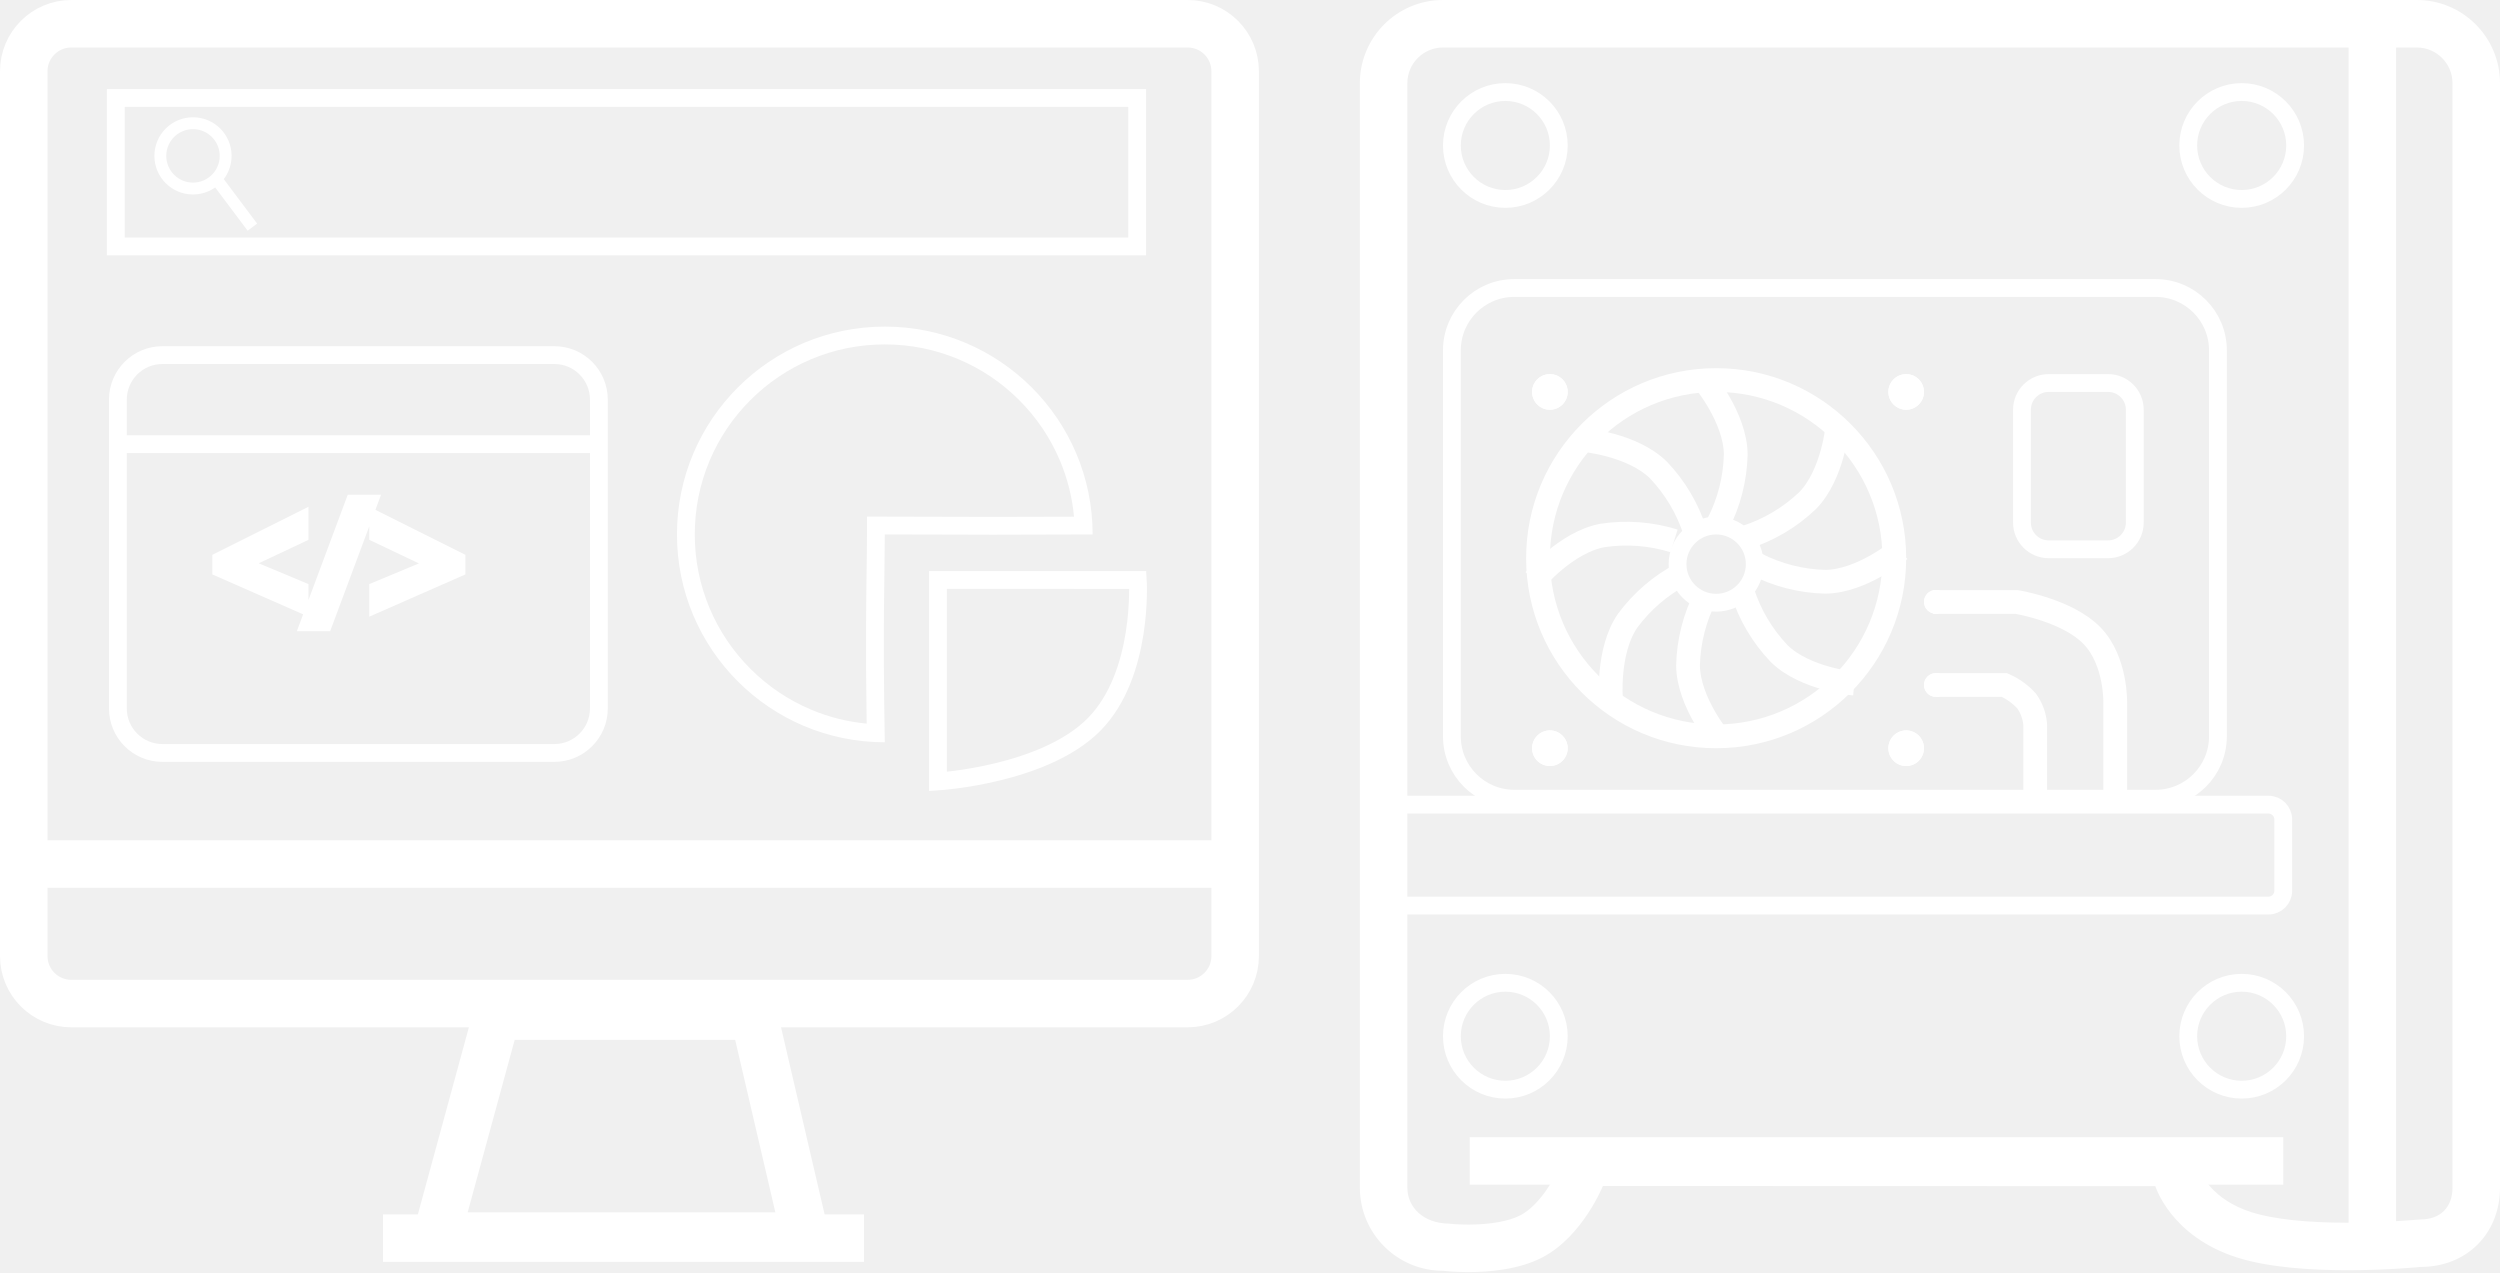
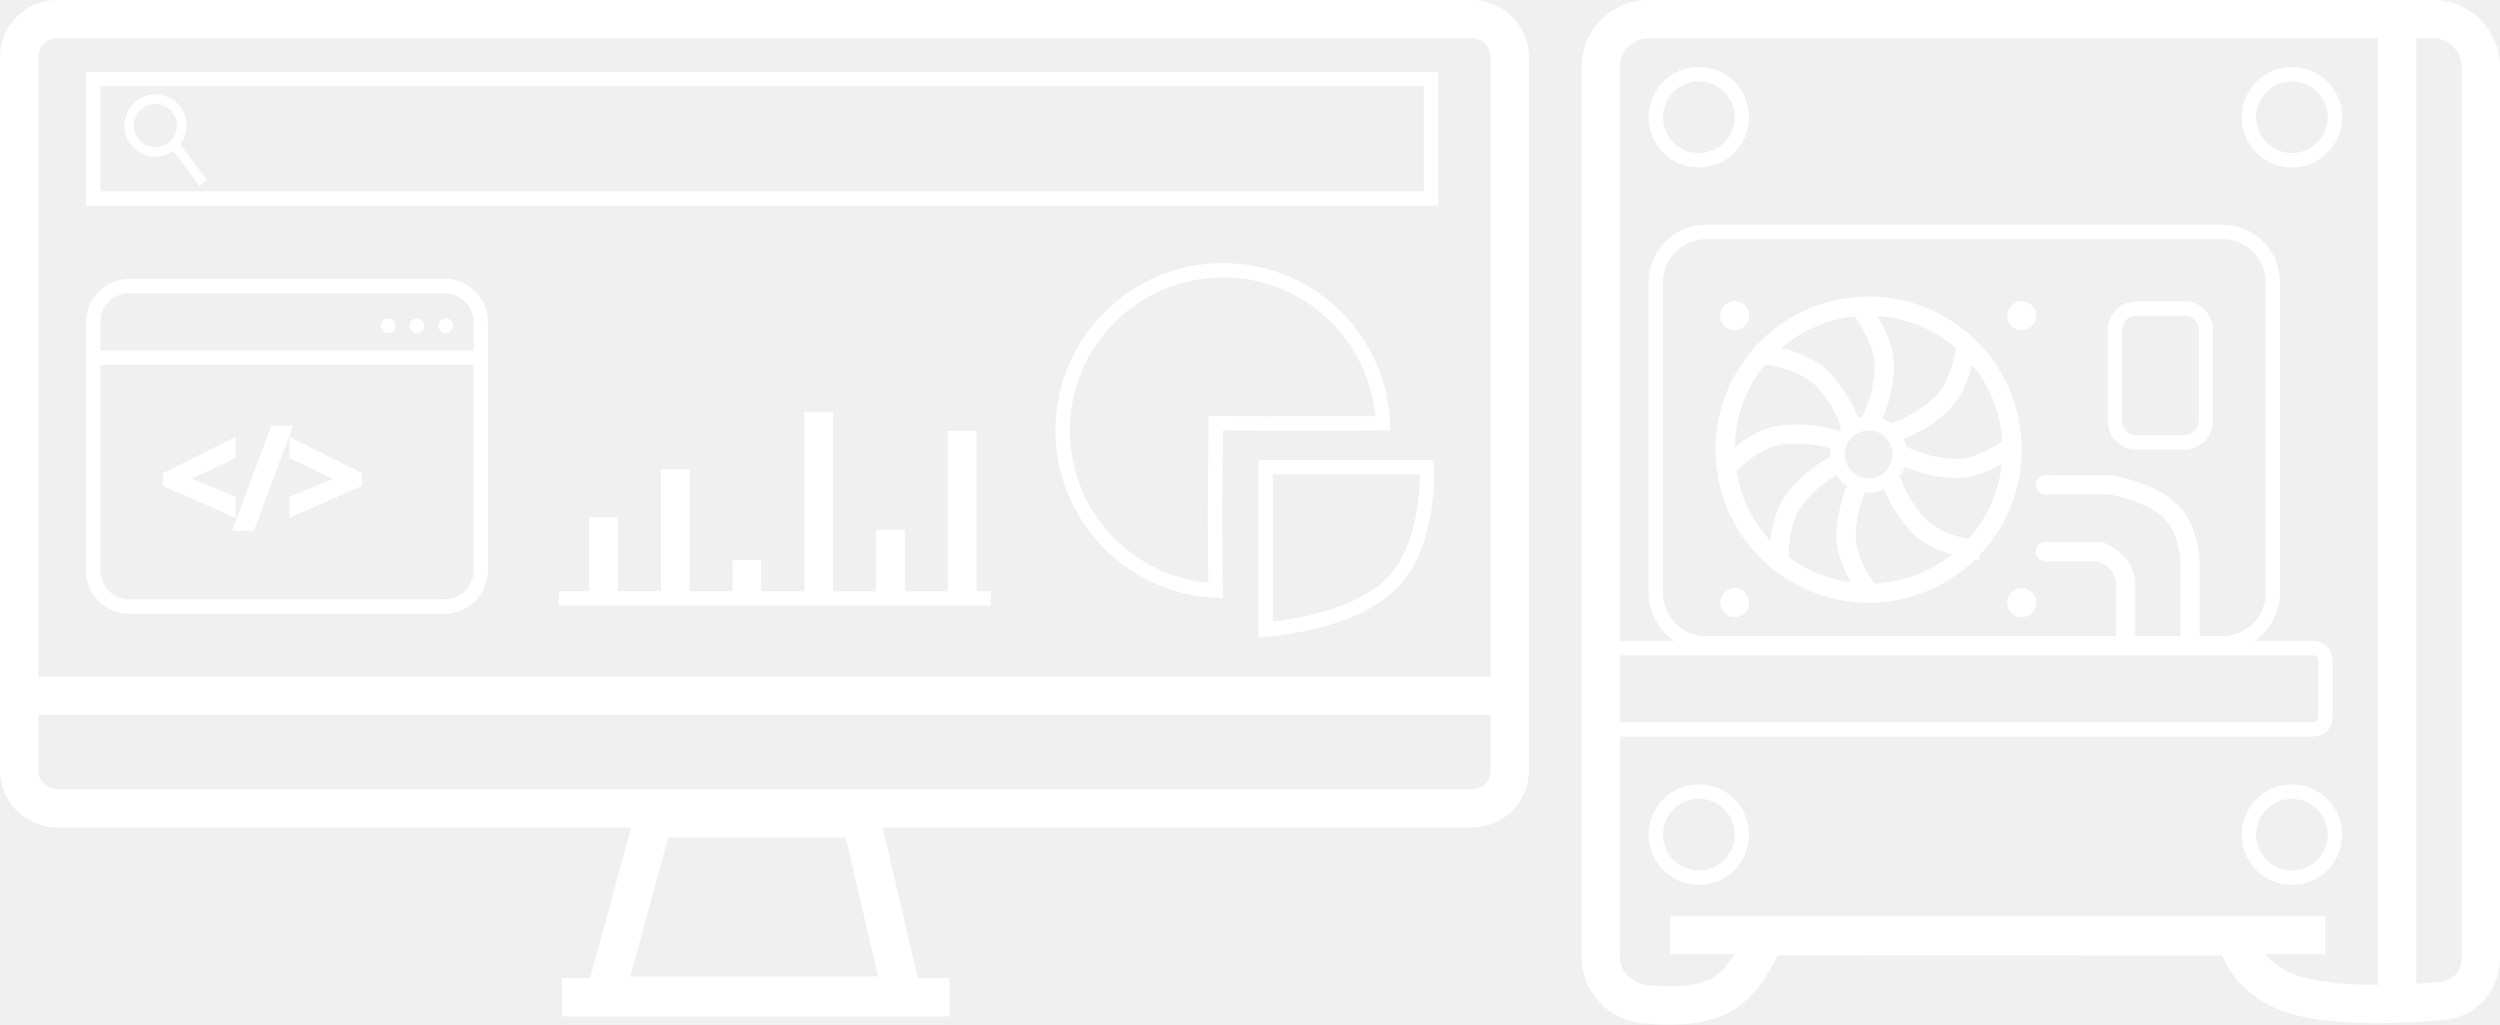
- <svg xmlns="http://www.w3.org/2000/svg" id="Component_8_3" data-name="Component 8 – 3" width="421" height="214.221" viewBox="0 0 421 214.221">
-   <g id="Monitor" transform="translate(-1121 -392)">
+ <svg xmlns="http://www.w3.org/2000/svg" id="Component_8_3" data-name="Component 8 – 3" width="522.675" height="214.221" viewBox="0 0 522.675 214.221">
+   <g id="Monitor">
    <g id="Screen">
-       <g id="Rectangle_51" data-name="Rectangle 51" transform="translate(1121 392)" fill="none" stroke="#fff" stroke-width="8">
-         <rect width="212" height="173" rx="12" stroke="none" />
-         <rect x="4" y="4" width="204" height="165" rx="8" fill="none" />
+       <g id="Rectangle_51" data-name="Rectangle 51" fill="none" stroke="#fff" stroke-width="8">
+         <rect width="319.674" height="173" rx="12" stroke="none" />
+         <rect x="4" y="4" width="311.674" height="165" rx="8" fill="none" />
      </g>
-       <line id="Line_74" data-name="Line 74" x2="208" transform="translate(1121.5 537.5)" fill="none" stroke="#fff" stroke-width="8" />
+       <line id="Line_74" data-name="Line 74" x2="315.674" transform="translate(0.5 145.5)" fill="none" stroke="#fff" stroke-width="8" />
    </g>
-     <g id="Stand">
-       <path id="Path_79" data-name="Path 79" d="M1262.619,1799.112l-10.1,37.043h62.089l-8.629-37.043Z" transform="translate(-58 -1236)" fill="none" stroke="#fff" stroke-width="8" />
-       <line id="Line_75" data-name="Line 75" x2="81" transform="translate(1185.5 600.5)" fill="none" stroke="#fff" stroke-width="8" />
+     <g id="Stand" transform="translate(117.515 171.112)">
+       <path id="Path_79" data-name="Path 79" d="M1262.619,1799.112l-10.1,37.043h62.089l-8.629-37.043Z" transform="translate(-1243.5 -1799.112)" fill="none" stroke="#fff" stroke-width="8" />
+       <line id="Line_75" data-name="Line 75" x2="81" transform="translate(0 37.388)" fill="none" stroke="#fff" stroke-width="8" />
    </g>
-     <g id="Content" transform="translate(0.351 38)">
-       <g id="Window" transform="translate(0 4.299)">
-         <g id="Rectangle_52" data-name="Rectangle 52" transform="translate(1139 408)" fill="none" stroke="#fff" stroke-width="3">
+     <g id="Content" transform="translate(18 15)">
+       <g id="Window" transform="translate(0 43.299)">
+         <g id="Rectangle_52" data-name="Rectangle 52" fill="none" stroke="#fff" stroke-width="3">
          <rect width="84" height="70" rx="9" stroke="none" />
          <rect x="1.5" y="1.5" width="81" height="67" rx="7.5" fill="none" />
        </g>
-         <line id="Line_76" data-name="Line 76" x2="83" transform="translate(1139.5 424.5)" fill="none" stroke="#fff" stroke-width="3" />
-         <path id="Path_80" data-name="Path 80" d="M1221.859,1677.675" transform="translate(-58 -1236)" fill="none" stroke="#fff" stroke-width="3" />
-         <text id="_" data-name="&lt;/&gt;" transform="translate(1156.5 454.5)" fill="#fff" stroke="#fff" stroke-width="3" font-size="28" font-family="SegoeUI, Segoe UI">
+         <line id="Line_76" data-name="Line 76" x2="83" transform="translate(0.5 16.5)" fill="none" stroke="#fff" stroke-width="3" />
+         <path id="Path_80" data-name="Path 80" d="M1221.859,1677.675" transform="translate(-1197 -1644)" fill="none" stroke="#fff" stroke-width="3" />
+         <text id="_" data-name="&lt;/&gt;" transform="translate(15.675 51.688)" fill="#fff" stroke="#fff" stroke-width="2" font-size="28" font-family="SegoeUI, Segoe UI">
          <tspan x="0" y="0">&lt;/&gt;</tspan>
        </text>
+         <g id="Ellipse_63" data-name="Ellipse 63" transform="translate(73.675 8.312)" fill="#fff" stroke="#fff" stroke-width="1">
+           <circle cx="1.5" cy="1.5" r="1.5" stroke="none" />
+           <circle cx="1.5" cy="1.5" r="1" fill="none" />
+         </g>
+         <g id="Ellipse_64" data-name="Ellipse 64" transform="translate(67.675 8.312)" fill="#fff" stroke="#fff" stroke-width="1">
+           <circle cx="1.5" cy="1.5" r="1.5" stroke="none" />
+           <circle cx="1.5" cy="1.5" r="1" fill="none" />
+         </g>
+         <g id="Ellipse_65" data-name="Ellipse 65" transform="translate(61.675 8.312)" fill="#fff" stroke="#fff" stroke-width="1">
+           <circle cx="1.5" cy="1.5" r="1.5" stroke="none" />
+           <circle cx="1.5" cy="1.5" r="1" fill="none" />
+         </g>
      </g>
-       <g id="Chart">
-         <path id="Path_81" data-name="Path 81" d="M1278.6,457.669V491.6s17.853-1.094,26.267-9.576,7.388-24.352,7.388-24.352Z" transform="translate(0 -6)" fill="none" stroke="#fff" stroke-width="3" />
-         <g id="Path_82" data-name="Path 82" transform="translate(1234.649 409)" fill="none">
+       <g id="Chart" transform="translate(202.674 40)">
+         <path id="Path_81" data-name="Path 81" d="M1278.6,457.669V491.6s17.853-1.094,26.267-9.576,7.388-24.352,7.388-24.352Z" transform="translate(-1234.649 -415)" fill="none" stroke="#fff" stroke-width="3" />
+         <g id="Path_82" data-name="Path 82" fill="none">
          <path d="M35,0A35,35,0,0,1,70,35c-25.707.091-14.743.018-35,0-.009,6.945-.361,14.9,0,35A35,35,0,0,1,35,0Z" stroke="none" />
          <path d="M 35 3 C 30.679 3 26.488 3.846 22.545 5.513 C 18.735 7.125 15.312 9.433 12.373 12.373 C 9.433 15.312 7.125 18.735 5.513 22.545 C 3.846 26.488 3 30.679 3 35 C 3 39.321 3.846 43.512 5.513 47.455 C 7.125 51.265 9.433 54.688 12.373 57.627 C 15.312 60.567 18.735 62.875 22.545 64.487 C 25.553 65.759 28.704 66.552 31.947 66.857 C 31.754 54.135 31.86 46.64 31.938 41.056 C 31.97 38.805 31.998 36.861 32 34.996 L 32.004 31.997 L 35.003 32 C 42.565 32.007 45.807 32.021 48.174 32.032 C 49.811 32.039 51.104 32.045 53.163 32.045 C 55.832 32.045 59.795 32.035 66.863 32.011 C 66.563 28.745 65.767 25.572 64.487 22.545 C 62.875 18.735 60.567 15.312 57.627 12.373 C 54.688 9.433 51.265 7.125 47.455 5.513 C 43.512 3.846 39.321 3 35 3 M 35 0 C 54.33 0 70 15.67 70 35 C 60.572 35.033 56.076 35.045 53.163 35.045 C 48.135 35.045 47.827 35.011 35 35 C 34.991 41.945 34.639 49.903 35 70 C 15.67 70 0 54.33 0 35 C 0 15.67 15.67 0 35 0 Z" stroke="none" fill="#fff" />
        </g>
      </g>
-       <g id="Search" transform="translate(-0.351 -38)">
-         <g id="Rectangle_53" data-name="Rectangle 53" transform="translate(1139 407)" fill="none" stroke="#fff" stroke-width="3">
-           <rect width="175" height="28" stroke="none" />
-           <rect x="1.5" y="1.5" width="172" height="25" fill="none" />
+       <g id="Search">
+         <g id="Rectangle_53" data-name="Rectangle 53" fill="none" stroke="#fff" stroke-width="3">
+           <rect width="282.674" height="28" stroke="none" />
+           <rect x="1.5" y="1.5" width="279.674" height="25" fill="none" />
        </g>
-         <g id="Icon" transform="translate(0 1.75)">
-           <g id="Ellipse_50" data-name="Ellipse 50" transform="translate(1147 410)" fill="none" stroke="#fff" stroke-width="2">
+         <g id="Icon" transform="translate(8 4.75)">
+           <g id="Ellipse_50" data-name="Ellipse 50" fill="none" stroke="#fff" stroke-width="2">
            <circle cx="6.5" cy="6.5" r="6.5" stroke="none" />
            <circle cx="6.5" cy="6.5" r="5.5" fill="none" />
          </g>
-           <line id="Line_77" data-name="Line 77" x2="6" y2="8" transform="translate(1157.5 420.5)" fill="none" stroke="#fff" stroke-width="2" />
+           <line id="Line_77" data-name="Line 77" x2="6" y2="8" transform="translate(10.5 10.5)" fill="none" stroke="#fff" stroke-width="2" />
        </g>
      </g>
+       <line id="Line_80" data-name="Line 80" x2="90.337" transform="translate(98.837 110.111)" fill="none" stroke="#fff" stroke-width="3" />
+       <line id="Line_81" data-name="Line 81" y1="17" transform="translate(108.175 93.111)" fill="none" stroke="#fff" stroke-width="6" />
+       <line id="Line_82" data-name="Line 82" y1="27" transform="translate(123.175 83.111)" fill="none" stroke="#fff" stroke-width="6" />
+       <line id="Line_83" data-name="Line 83" y1="7.5" transform="translate(138.175 102.111)" fill="none" stroke="#fff" stroke-width="6" />
+       <line id="Line_84" data-name="Line 84" y1="39" transform="translate(153.175 71.111)" fill="none" stroke="#fff" stroke-width="6" />
+       <path id="Path_96" data-name="Path 96" d="M98.837,110.111" fill="none" stroke="#707070" stroke-width="1" />
+       <path id="Path_97" data-name="Path 97" d="M0,17V2.658" transform="translate(168.175 93.111)" fill="none" stroke="#fff" stroke-width="6" />
+       <line id="Line_86" data-name="Line 86" y1="35" transform="translate(183.175 75.111)" fill="none" stroke="#fff" stroke-width="6" />
    </g>
  </g>
-   <g id="Case" transform="translate(-1121 -392)">
-     <g id="Path_83" data-name="Path 83" transform="translate(1350 392)" fill="none">
+   <g id="Case" transform="translate(330.675)">
+     <g id="Path_83" data-name="Path 83" fill="none">
      <path d="M14,0H178a14,14,0,0,1,14,14V200a12.91,12.91,0,0,1-13.343,13.349s-19.606,2-30.873-1.566-13.823-12.035-13.823-12.035l-93.035-.03s-3.377,8.415-10.109,11.985S14,214,14,214A14,14,0,0,1,0,200V14A14,14,0,0,1,14,0Z" stroke="none" />
      <path d="M 14 8 C 10.692 8 8 10.692 8 14 L 8 200 C 8 203.308 10.692 206 14.977 206.06 C 15.156 206.081 16.457 206.221 18.278 206.221 C 21.966 206.221 25.17 205.644 27.068 204.637 C 30.367 202.887 32.894 198.2 33.502 196.739 L 35.517 191.717 L 40.928 191.719 L 133.964 191.748 L 139.904 191.75 L 141.62 197.438 C 141.633 197.482 143.382 202.001 150.196 204.156 C 153.819 205.301 159.406 205.907 166.353 205.907 C 172.636 205.907 177.695 205.406 178.657 205.349 C 181.953 205.349 184 203.3 184 200 L 184 14 C 184 10.692 181.308 8 178 8 L 14 8 M 14 -1.52587890625e-05 L 178 -1.52587890625e-05 C 185.732 -1.52587890625e-05 192 6.268 192 14 L 192 200 C 192 207.732 186.389 213.349 178.657 213.349 C 178.657 213.349 173.18 213.907 166.353 213.907 C 160.262 213.907 153.096 213.463 147.784 211.783 C 136.517 208.221 133.961 199.748 133.961 199.748 L 40.926 199.719 C 40.926 199.719 37.548 208.134 30.817 211.704 C 26.89 213.787 21.82 214.221 18.278 214.221 C 15.75 214.221 14 214 14 214 C 6.268 214 0 207.732 0 200 L 0 14 C 0 6.268 6.268 -1.52587890625e-05 14 -1.52587890625e-05 Z" stroke="none" fill="#fff" />
    </g>
-     <path id="Path_95" data-name="Path 95" d="M0,0H137" transform="translate(1368.5 587.5)" fill="none" stroke="#fff" stroke-width="8" />
-     <path id="Path_94" data-name="Path 94" d="M0,0V212" transform="translate(1520.5 392.5)" fill="none" stroke="#fff" stroke-width="8" />
-     <g id="Mounts">
-       <g id="Ellipse_51" data-name="Ellipse 51" transform="translate(1364 406)" fill="none" stroke="#fff" stroke-width="3">
+     <path id="Path_95" data-name="Path 95" d="M0,0H137" transform="translate(18.5 195.5)" fill="none" stroke="#fff" stroke-width="8" />
+     <path id="Path_94" data-name="Path 94" d="M0,0V212" transform="translate(170.5 0.5)" fill="none" stroke="#fff" stroke-width="8" />
+     <g id="Mounts" transform="translate(14 14)">
+       <g id="Ellipse_51" data-name="Ellipse 51" fill="none" stroke="#fff" stroke-width="3">
        <circle cx="10.5" cy="10.5" r="10.5" stroke="none" />
        <circle cx="10.5" cy="10.5" r="9" fill="none" />
      </g>
-       <g id="Ellipse_52" data-name="Ellipse 52" transform="translate(1488 406)" fill="none" stroke="#fff" stroke-width="3">
+       <g id="Ellipse_52" data-name="Ellipse 52" transform="translate(124)" fill="none" stroke="#fff" stroke-width="3">
        <circle cx="10.5" cy="10.5" r="10.5" stroke="none" />
        <circle cx="10.5" cy="10.5" r="9" fill="none" />
      </g>
-       <g id="Ellipse_53" data-name="Ellipse 53" transform="translate(1488 556)" fill="none" stroke="#fff" stroke-width="3">
+       <g id="Ellipse_53" data-name="Ellipse 53" transform="translate(124 150)" fill="none" stroke="#fff" stroke-width="3">
        <circle cx="10.5" cy="10.5" r="10.5" stroke="none" />
        <circle cx="10.5" cy="10.5" r="9" fill="none" />
      </g>
-       <g id="Ellipse_54" data-name="Ellipse 54" transform="translate(1364 556)" fill="none" stroke="#fff" stroke-width="3">
+       <g id="Ellipse_54" data-name="Ellipse 54" transform="translate(0 150)" fill="none" stroke="#fff" stroke-width="3">
        <circle cx="10.5" cy="10.5" r="10.5" stroke="none" />
        <circle cx="10.5" cy="10.5" r="9" fill="none" />
      </g>
    </g>
-     <g id="Rectangle_54" data-name="Rectangle 54" transform="translate(1351 526)" fill="none" stroke="#fff" stroke-width="3">
+     <g id="Rectangle_54" data-name="Rectangle 54" transform="translate(1 134)" fill="none" stroke="#fff" stroke-width="3">
      <rect width="156" height="20" rx="4" stroke="none" />
      <rect x="1.5" y="1.5" width="153" height="17" rx="2.5" fill="none" />
    </g>
-     <g id="Card" transform="translate(0 2)">
-       <g id="Rectangle_55" data-name="Rectangle 55" transform="translate(1364 437)" fill="none" stroke="#fff" stroke-width="3">
+     <g id="Card" transform="translate(14 47)">
+       <g id="Rectangle_55" data-name="Rectangle 55" fill="none" stroke="#fff" stroke-width="3">
        <rect width="132" height="89" rx="12" stroke="none" />
        <rect x="1.5" y="1.5" width="129" height="86" rx="10.5" fill="none" />
      </g>
-       <g id="Ellipse_55" data-name="Ellipse 55" transform="translate(1379 453)" fill="#fff" stroke="#fff" stroke-width="1">
+       <g id="Ellipse_55" data-name="Ellipse 55" transform="translate(15 16)" fill="#fff" stroke="#fff" stroke-width="1">
        <circle cx="3" cy="3" r="3" stroke="none" />
        <circle cx="3" cy="3" r="2.5" fill="none" />
      </g>
-       <g id="Ellipse_56" data-name="Ellipse 56" transform="translate(1439 453)" fill="#fff" stroke="#fff" stroke-width="1">
+       <g id="Ellipse_56" data-name="Ellipse 56" transform="translate(75 16)" fill="#fff" stroke="#fff" stroke-width="1">
        <circle cx="3" cy="3" r="3" stroke="none" />
        <circle cx="3" cy="3" r="2.5" fill="none" />
      </g>
-       <g id="Ellipse_57" data-name="Ellipse 57" transform="translate(1439 513)" fill="#fff" stroke="#fff" stroke-width="1">
+       <g id="Ellipse_57" data-name="Ellipse 57" transform="translate(75 76)" fill="#fff" stroke="#fff" stroke-width="1">
        <circle cx="3" cy="3" r="3" stroke="none" />
        <circle cx="3" cy="3" r="2.5" fill="none" />
      </g>
-       <g id="Ellipse_58" data-name="Ellipse 58" transform="translate(1379 513)" fill="#fff" stroke="#fff" stroke-width="1">
+       <g id="Ellipse_58" data-name="Ellipse 58" transform="translate(15 76)" fill="#fff" stroke="#fff" stroke-width="1">
        <circle cx="3" cy="3" r="3" stroke="none" />
        <circle cx="3" cy="3" r="2.5" fill="none" />
      </g>
-       <g id="Rectangle_56" data-name="Rectangle 56" transform="translate(1460 453)" fill="none" stroke="#fff" stroke-width="3">
+       <g id="Rectangle_56" data-name="Rectangle 56" transform="translate(96 16)" fill="none" stroke="#fff" stroke-width="3">
        <rect width="22" height="31" rx="6" stroke="none" />
        <rect x="1.5" y="1.5" width="19" height="28" rx="4.5" fill="none" />
      </g>
-       <g id="Ellipse_59" data-name="Ellipse 59" transform="translate(1378 452)" fill="none" stroke="#fff" stroke-width="4">
+       <g id="Ellipse_59" data-name="Ellipse 59" transform="translate(14 15)" fill="none" stroke="#fff" stroke-width="4">
        <circle cx="32" cy="32" r="32" stroke="none" />
        <circle cx="32" cy="32" r="30" fill="none" />
      </g>
-       <path id="Path_92" data-name="Path 92" d="M1446.549,491.381h14.083s8.5,1.389,12.646,5.652,3.928,11.4,3.928,11.4v16.573" fill="none" stroke="#fff" stroke-width="4" />
-       <g id="Ellipse_61" data-name="Ellipse 61" transform="translate(1445 489.35)" fill="#fff" stroke="#fff" stroke-width="2">
+       <path id="Path_92" data-name="Path 92" d="M1446.549,491.381h14.083s8.5,1.389,12.646,5.652,3.928,11.4,3.928,11.4v16.573" transform="translate(-1364 -437)" fill="none" stroke="#fff" stroke-width="4" />
+       <g id="Ellipse_61" data-name="Ellipse 61" transform="translate(81 52.35)" fill="#fff" stroke="#fff" stroke-width="2">
        <circle cx="2" cy="2" r="2" stroke="none" />
        <circle cx="2" cy="2" r="1" fill="none" />
      </g>
-       <g id="Ellipse_62" data-name="Ellipse 62" transform="translate(1445 503.35)" fill="#fff" stroke="#fff" stroke-width="2">
+       <g id="Ellipse_62" data-name="Ellipse 62" transform="translate(81 66.35)" fill="#fff" stroke="#fff" stroke-width="2">
        <circle cx="2" cy="2" r="2" stroke="none" />
        <circle cx="2" cy="2" r="1" fill="none" />
      </g>
-       <path id="Path_93" data-name="Path 93" d="M1505,1741.35h11.522a11.075,11.075,0,0,1,3.771,2.711,7.907,7.907,0,0,1,1.433,3.922V1760.8" transform="translate(-58 -1236)" fill="none" stroke="#fff" stroke-width="4" />
-       <g id="Group_24" data-name="Group 24">
-         <g id="Ellipse_60" data-name="Ellipse 60" transform="translate(1402 477)" fill="none" stroke="#fff" stroke-width="3">
+       <path id="Path_93" data-name="Path 93" d="M1505,1741.35h11.522a11.075,11.075,0,0,1,3.771,2.711,7.907,7.907,0,0,1,1.433,3.922V1760.8" transform="translate(-1422 -1673)" fill="none" stroke="#fff" stroke-width="4" />
+       <g id="Group_24" data-name="Group 24" transform="translate(14.703 17.018)">
+         <g id="Ellipse_60" data-name="Ellipse 60" transform="translate(23.297 22.982)" fill="none" stroke="#fff" stroke-width="3">
          <circle cx="8" cy="8" r="8" stroke="none" />
          <circle cx="8" cy="8" r="6.5" fill="none" />
        </g>
-         <path id="Path_84" data-name="Path 84" d="M1468.3,1714.264a26.98,26.98,0,0,0,3-11.734c-.057-6.179-5.364-12.512-5.364-12.512" transform="translate(-58 -1236)" fill="none" stroke="#fff" stroke-width="4" />
-         <path id="Path_85" data-name="Path 85" d="M1468.3,1714.264a26.98,26.98,0,0,0,3-11.734c-.057-6.179-5.364-12.512-5.364-12.512" transform="translate(1588.897 -1769.928) rotate(45)" fill="none" stroke="#fff" stroke-width="4" />
-         <path id="Path_86" data-name="Path 86" d="M1468.3,1714.264a26.98,26.98,0,0,0,3-11.734c-.057-6.179-5.364-12.512-5.364-12.512" transform="translate(3130.916 -983.331) rotate(90)" fill="none" stroke="#fff" stroke-width="4" />
-         <path id="Path_87" data-name="Path 87" d="M1468.3,1714.264a26.98,26.98,0,0,0,3-11.734c-.057-6.179-5.364-12.512-5.364-12.512" transform="translate(3664.844 663.566) rotate(135)" fill="none" stroke="#fff" stroke-width="4" />
-         <path id="Path_88" data-name="Path 88" d="M1468.3,1714.264a26.98,26.98,0,0,0,3-11.734c-.057-6.179-5.364-12.512-5.364-12.512" transform="translate(2876.564 2204.585) rotate(180)" fill="none" stroke="#fff" stroke-width="4" />
-         <path id="Path_89" data-name="Path 89" d="M1468.3,1714.264a26.98,26.98,0,0,0,3-11.734c-.057-6.179-5.364-12.512-5.364-12.512" transform="matrix(-0.819, -0.574, 0.574, -0.819, 1622.825, 2733.442)" fill="none" stroke="#fff" stroke-width="4" />
-         <path id="Path_90" data-name="Path 90" d="M1468.3,1714.264a26.98,26.98,0,0,0,3-11.734c-.057-6.179-5.364-12.512-5.364-12.512" transform="matrix(-0.174, -0.985, 0.985, -0.174, -30.151, 2225.647)" fill="none" stroke="#fff" stroke-width="4" />
-         <path id="Path_91" data-name="Path 91" d="M1468.3,1714.264a26.98,26.98,0,0,0,3-11.734c-.057-6.179-5.364-12.512-5.364-12.512" transform="translate(-843.962 305.64) rotate(-45)" fill="none" stroke="#fff" stroke-width="4" />
+         <path id="Path_84" data-name="Path 84" d="M1468.3,1714.264a26.98,26.98,0,0,0,3-11.734c-.057-6.179-5.364-12.512-5.364-12.512" transform="translate(-1436.703 -1690.018)" fill="none" stroke="#fff" stroke-width="4" />
+         <path id="Path_85" data-name="Path 85" d="M2.359,24.246a26.98,26.98,0,0,0,3-11.734C5.308,6.333,0,0,0,0" transform="translate(51.748 7.654) rotate(45)" fill="none" stroke="#fff" stroke-width="4" />
+         <path id="Path_86" data-name="Path 86" d="M2.359,24.246a26.98,26.98,0,0,0,3-11.734C5.308,6.333,0,0,0,0" transform="translate(62.195 28.591) rotate(90)" fill="none" stroke="#fff" stroke-width="4" />
+         <path id="Path_87" data-name="Path 87" d="M2.359,24.246a26.98,26.98,0,0,0,3-11.734C5.308,6.333,0,0,0,0" transform="translate(54.541 51.101) rotate(135)" fill="none" stroke="#fff" stroke-width="4" />
+         <path id="Path_88" data-name="Path 88" d="M2.359,24.246a26.98,26.98,0,0,0,3-11.734C5.308,6.333,0,0,0,0" transform="translate(31.921 60.548) rotate(180)" fill="none" stroke="#fff" stroke-width="4" />
+         <path id="Path_89" data-name="Path 89" d="M2.359,24.246a26.98,26.98,0,0,0,3-11.734C5.308,6.333,0,0,0,0" transform="matrix(-0.819, -0.574, 0.574, -0.819, 12.649, 54.212)" fill="none" stroke="#fff" stroke-width="4" />
+         <path id="Path_90" data-name="Path 90" d="M2.359,24.246a26.98,26.98,0,0,0,3-11.734C5.308,6.333,0,0,0,0" transform="matrix(-0.174, -0.985, 0.985, -0.174, 0.932, 34.491)" fill="none" stroke="#fff" stroke-width="4" />
+         <path id="Path_91" data-name="Path 91" d="M2.359,24.246a26.98,26.98,0,0,0,3-11.734C5.308,6.333,0,0,0,0" transform="translate(8.936 10.068) rotate(-45)" fill="none" stroke="#fff" stroke-width="4" />
      </g>
    </g>
  </g>
</svg>
